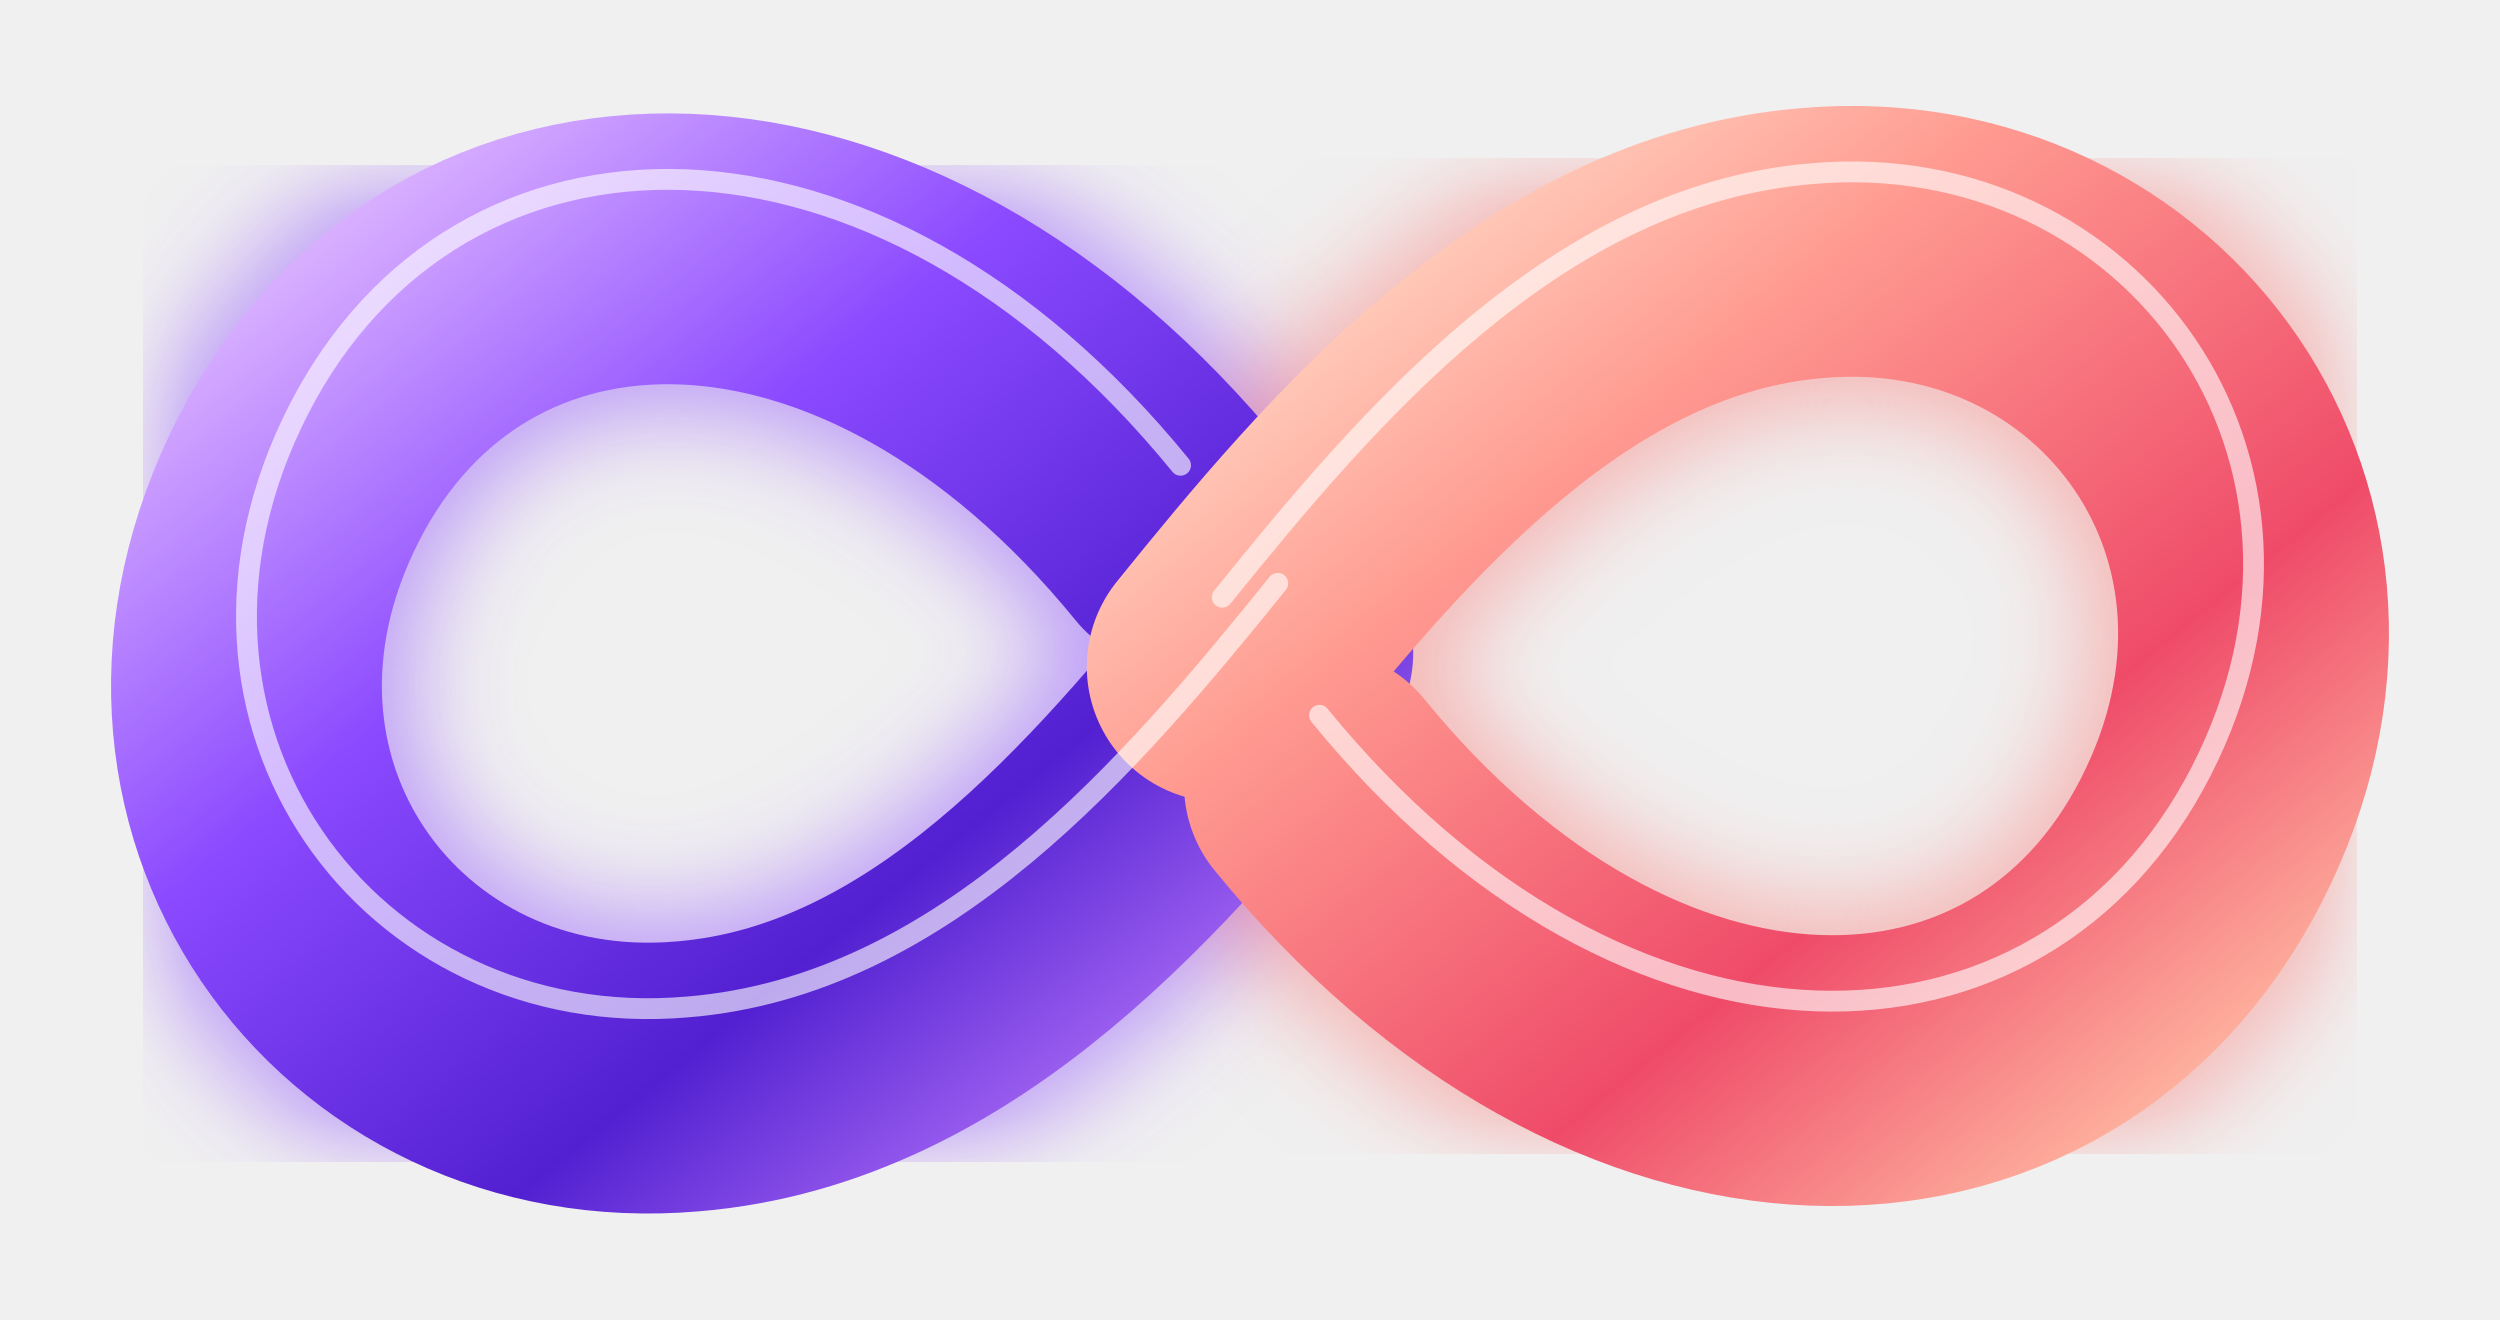
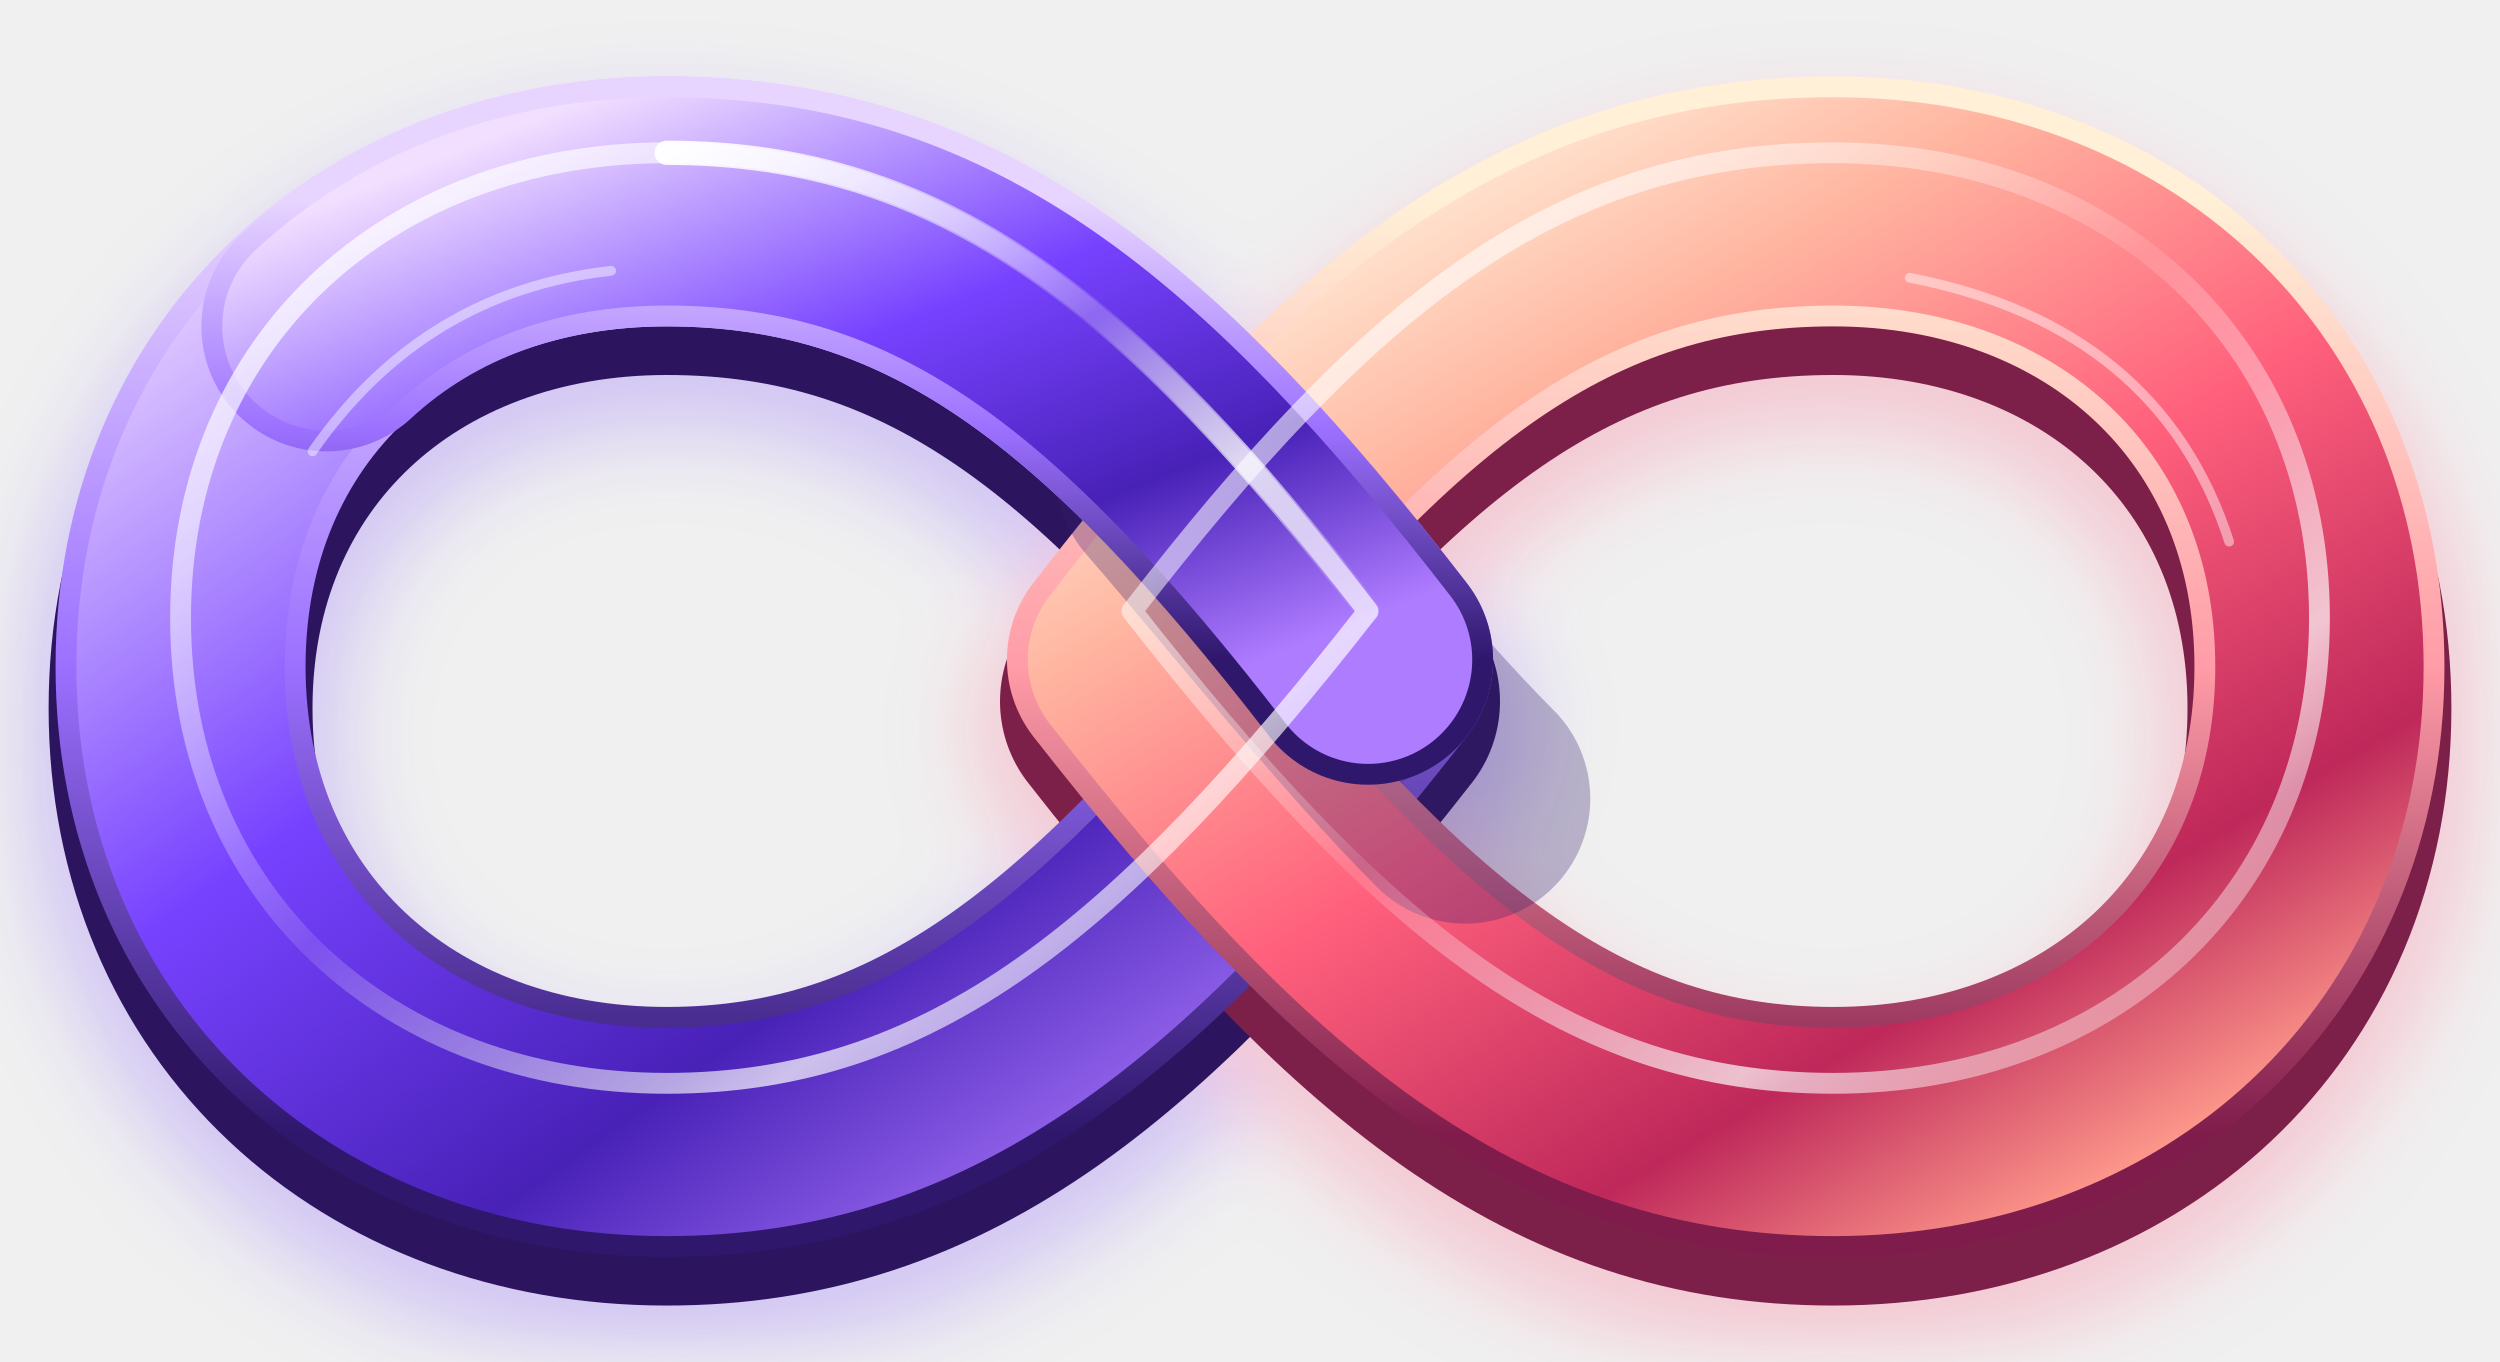
- <svg xmlns="http://www.w3.org/2000/svg" viewBox="0 0 360 190">
+ <svg xmlns="http://www.w3.org/2000/svg" viewBox="0 0 360 196" role="img" aria-label="CONNECT">
  <defs>
-     <linearGradient id="p" x1="0" y1="0" x2="1" y2="1">
-       <stop stop-color="#dfb8ff" />
-       <stop offset=".35" stop-color="#8b4aff" />
-       <stop offset=".7" stop-color="#5220d1" />
-       <stop offset="1" stop-color="#c17fff" />
+     <linearGradient id="violet" x1="0" y1="0" x2=".9" y2="1">
+       <stop stop-color="#f2dfff" />
+       <stop offset=".19" stop-color="#b999ff" />
+       <stop offset=".42" stop-color="#7742ff" />
+       <stop offset=".73" stop-color="#4821b7" />
+       <stop offset="1" stop-color="#ae7cff" />
    </linearGradient>
-     <linearGradient id="c" x1="0" y1="0" x2="1" y2="1">
-       <stop stop-color="#ffe1cc" />
-       <stop offset=".3" stop-color="#ff9b91" />
-       <stop offset=".7" stop-color="#ef4b69" />
-       <stop offset="1" stop-color="#ffb9a2" />
+     <linearGradient id="coral" x1=".15" y1="0" x2=".9" y2="1">
+       <stop stop-color="#fff0db" />
+       <stop offset=".22" stop-color="#ffb5a0" />
+       <stop offset=".5" stop-color="#ff607c" />
+       <stop offset=".8" stop-color="#be285a" />
+       <stop offset="1" stop-color="#ff9b8c" />
    </linearGradient>
-     <filter id="g">
-       <feGaussianBlur stdDeviation="7" />
+     <linearGradient id="violetEdge" x1="0" y1="0" x2="0" y2="1">
+       <stop stop-color="#e7d4ff" />
+       <stop offset=".5" stop-color="#9b70ff" />
+       <stop offset="1" stop-color="#2f176c" />
+     </linearGradient>
+     <linearGradient id="coralEdge" x1="0" y1="0" x2="0" y2="1">
+       <stop stop-color="#fff0d7" />
+       <stop offset=".5" stop-color="#ff9ca7" />
+       <stop offset="1" stop-color="#801c4b" />
+     </linearGradient>
+     <linearGradient id="shine" x1="0" y1="0" x2="1" y2="1">
+       <stop stop-color="#fff" stop-opacity=".94" />
+       <stop offset=".48" stop-color="#fff" stop-opacity=".12" />
+       <stop offset=".75" stop-color="#fff" stop-opacity=".7" />
+       <stop offset="1" stop-color="#fff" stop-opacity=".02" />
+     </linearGradient>
+     <filter id="soft" x="-30%" y="-50%" width="160%" height="210%">
+       <feGaussianBlur stdDeviation="6" />
    </filter>
  </defs>
  <g fill="none" stroke-linecap="round" stroke-linejoin="round">
-     <path d="M170 77C126 23 66 24 43 69S53 159 99 155c37-3 64-35 85-61" stroke="#8b4aff" stroke-width="47" opacity=".5" filter="url(#g)" />
-     <path d="M190 113c44 54 104 53 127 8S307 31 261 35c-37 3-64 35-85 61" stroke="#fa7c78" stroke-width="47" opacity=".5" filter="url(#g)" />
-     <path d="M170 77C126 23 66 24 43 69S53 159 99 155c37-3 64-35 85-61" stroke="url(#p)" stroke-width="39" />
-     <path d="M190 113c44 54 104 53 127 8S307 31 261 35c-37 3-64 35-85 61" stroke="url(#c)" stroke-width="39" />
-     <path d="M170 77C126 23 66 24 43 69S53 159 99 155c37-3 64-35 85-61M190 113c44 54 104 53 127 8S307 31 261 35c-37 3-64 35-85 61" stroke="#fff" stroke-width="3" opacity=".62" transform="translate(0 -10)" />
+     <g opacity=".25" filter="url(#soft)" transform="translate(0 10)">
+       <path d="M197 95C163 51 136 29 96 29C56 29 26 56 26 96S56 163 96 163C134 163 161 141 197 95" stroke="#7848ff" stroke-width="46" />
+       <path d="M163 95C197 51 224 29 264 29C304 29 334 56 334 96S304 163 264 163C226 163 199 141 163 95" stroke="#ff547f" stroke-width="46" />
+     </g>
+     <g transform="translate(0 6)">
+       <path d="M197 95C163 51 136 29 96 29C56 29 26 56 26 96S56 163 96 163C134 163 161 141 197 95" stroke="#2c155e" stroke-width="38" />
+       <path d="M163 95C197 51 224 29 264 29C304 29 334 56 334 96S304 163 264 163C226 163 199 141 163 95" stroke="#7d2049" stroke-width="38" />
+     </g>
+     <path d="M197 95C163 51 136 29 96 29C56 29 26 56 26 96S56 163 96 163C134 163 161 141 197 95" stroke="url(#violetEdge)" stroke-width="36" />
+     <path d="M197 95C163 51 136 29 96 29C56 29 26 56 26 96S56 163 96 163C134 163 161 141 197 95" stroke="url(#violet)" stroke-width="30" />
+     <path d="M163 95C197 51 224 29 264 29C304 29 334 56 334 96S304 163 264 163C226 163 199 141 163 95" stroke="url(#coralEdge)" stroke-width="36" />
+     <path d="M163 95C197 51 224 29 264 29C304 29 334 56 334 96S304 163 264 163C226 163 199 141 163 95" stroke="url(#coral)" stroke-width="30" />
+     <path d="M211 112C198 99 183 80 170 65" stroke="#34206c" stroke-opacity=".3" stroke-width="36" transform="translate(0 3)" />
+     <path d="M197 95C163 51 136 29 96 29C77 29 60 35 47 47" stroke="url(#violetEdge)" stroke-width="36" />
+     <path d="M197 95C163 51 136 29 96 29C77 29 60 35 47 47" stroke="url(#violet)" stroke-width="30" />
+     <g transform="translate(0 -7)" stroke="url(#shine)" stroke-width="3">
+       <path d="M197 95C163 51 136 29 96 29C56 29 26 56 26 96S56 163 96 163C134 163 161 141 197 95" />
+       <path d="M163 95C197 51 224 29 264 29C304 29 334 56 334 96S304 163 264 163C226 163 199 141 163 95" />
+     </g>
+     <path d="M197 95C163 51 136 29 96 29" transform="translate(0 -7)" stroke="url(#shine)" stroke-width="3.5" />
+     <g stroke="#fff" stroke-width="1.4" opacity=".45">
+       <path d="M45 65Q61 42 88 39" />
+       <path d="M275 40Q311 47 321 78" />
+     </g>
  </g>
</svg>
